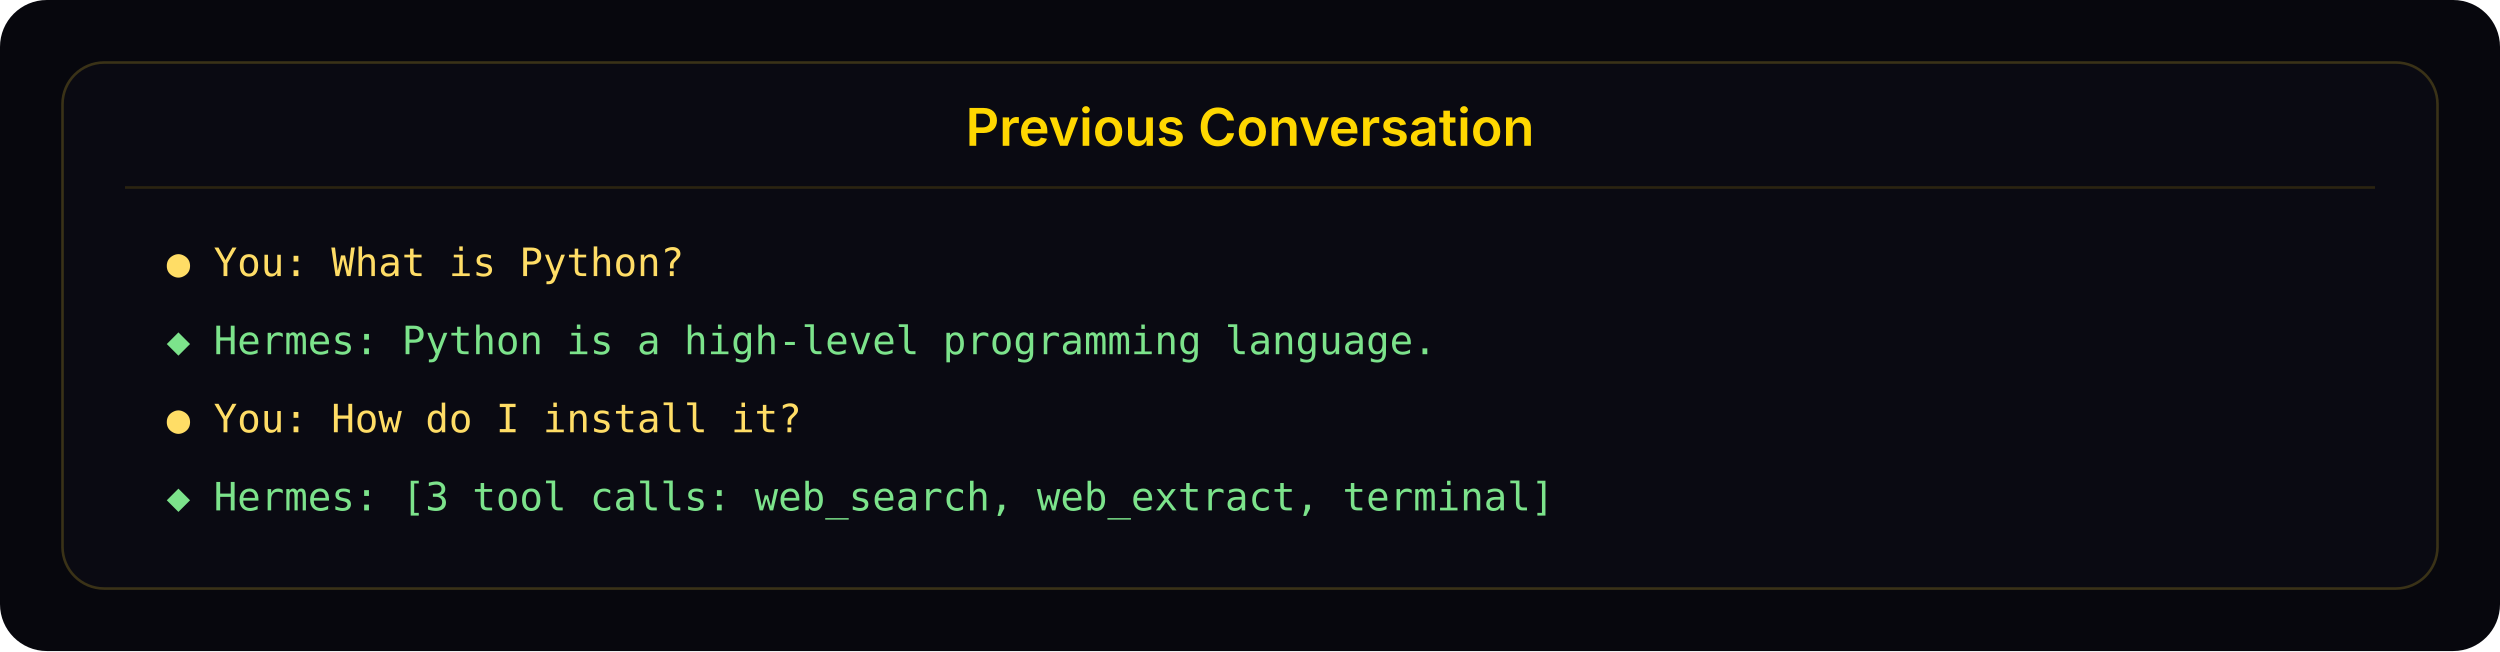
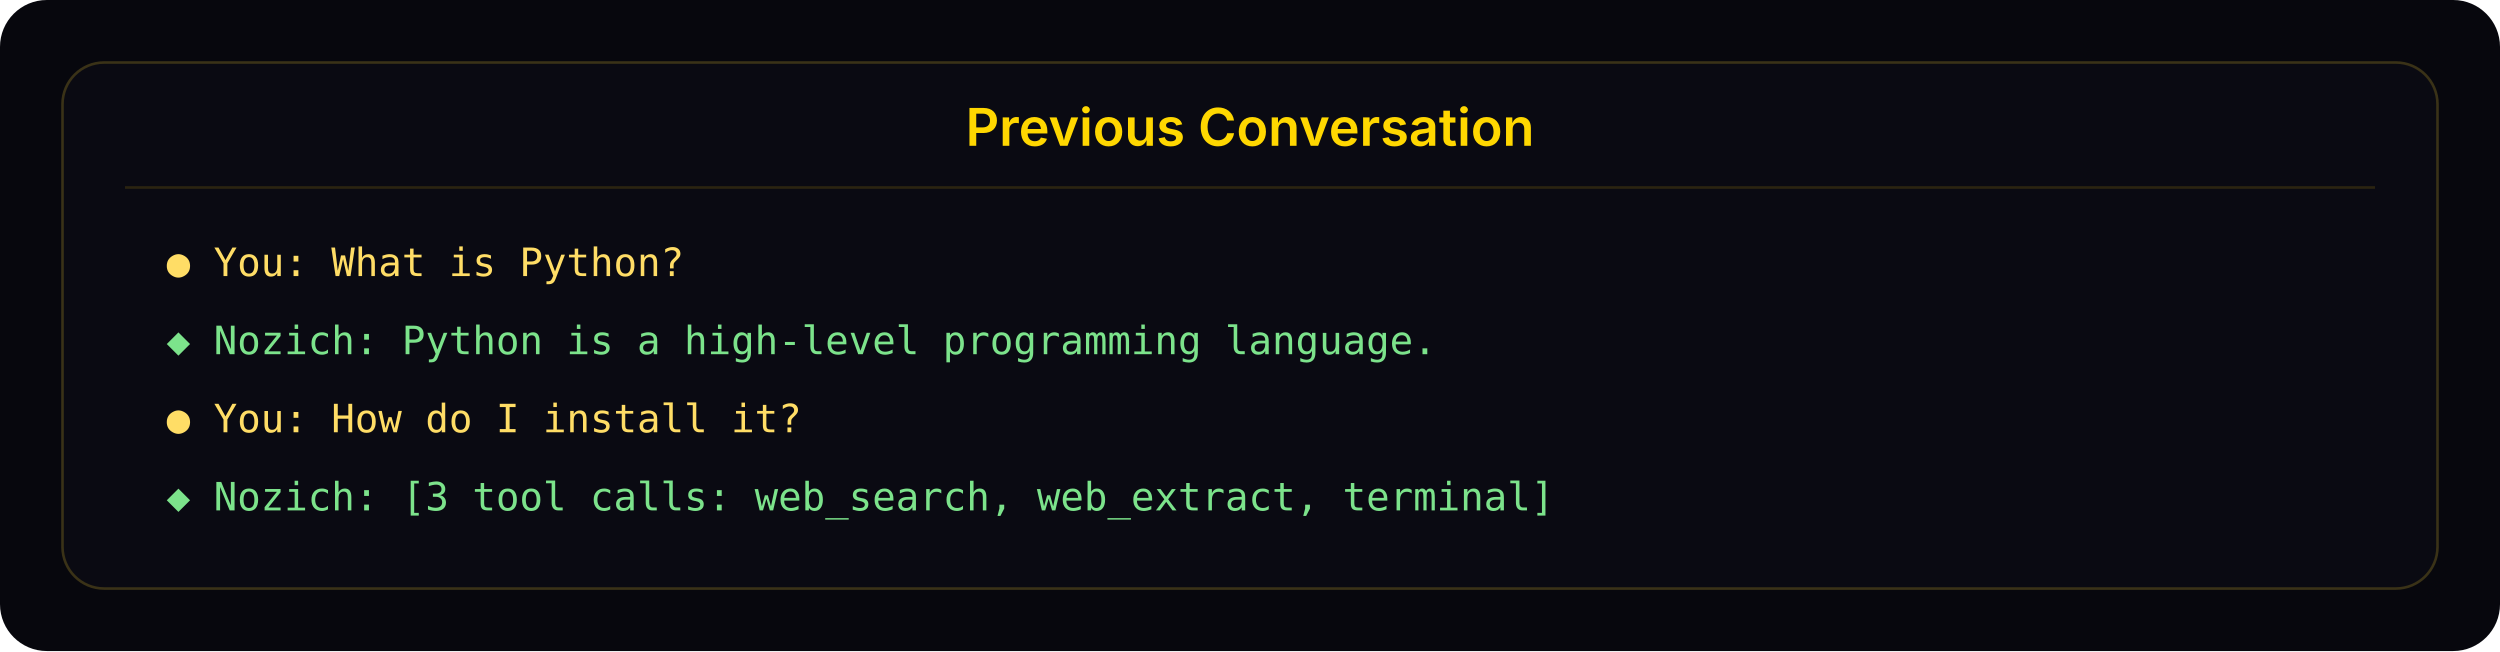
<svg xmlns="http://www.w3.org/2000/svg" width="960" height="250" viewBox="0 0 960 250" role="img" aria-labelledby="title desc">
  <rect width="960" height="250" rx="18" fill="#07070d" />
  <rect x="24" y="24" width="912" height="202" rx="16" fill="#0a0a12" stroke="#3a3217" />
  <text x="480" y="56" text-anchor="middle" fill="#ffd700" font-family="Inter, sans-serif" font-size="20" font-weight="600">Previous Conversation</text>
  <line x1="48" y1="72" x2="912" y2="72" stroke="#2b2410" />
  <text x="64" y="106" fill="#ffdd66" font-family="JetBrains Mono, monospace" font-size="15">● You: What is Python?</text>
-   <text x="64" y="136" fill="#7ce38b" font-family="JetBrains Mono, monospace" font-size="15">◆ Hermes: Python is a high-level programming language.</text>
+   <text x="64" y="136" fill="#7ce38b" font-family="JetBrains Mono, monospace" font-size="15">◆ Nozich: Python is a high-level programming language.</text>
  <text x="64" y="166" fill="#ffdd66" font-family="JetBrains Mono, monospace" font-size="15">● You: How do I install it?</text>
-   <text x="64" y="196" fill="#7ce38b" font-family="JetBrains Mono, monospace" font-size="15">◆ Hermes: [3 tool calls: web_search, web_extract, terminal]</text>
+   <text x="64" y="196" fill="#7ce38b" font-family="JetBrains Mono, monospace" font-size="15">◆ Nozich: [3 tool calls: web_search, web_extract, terminal]</text>
</svg>
